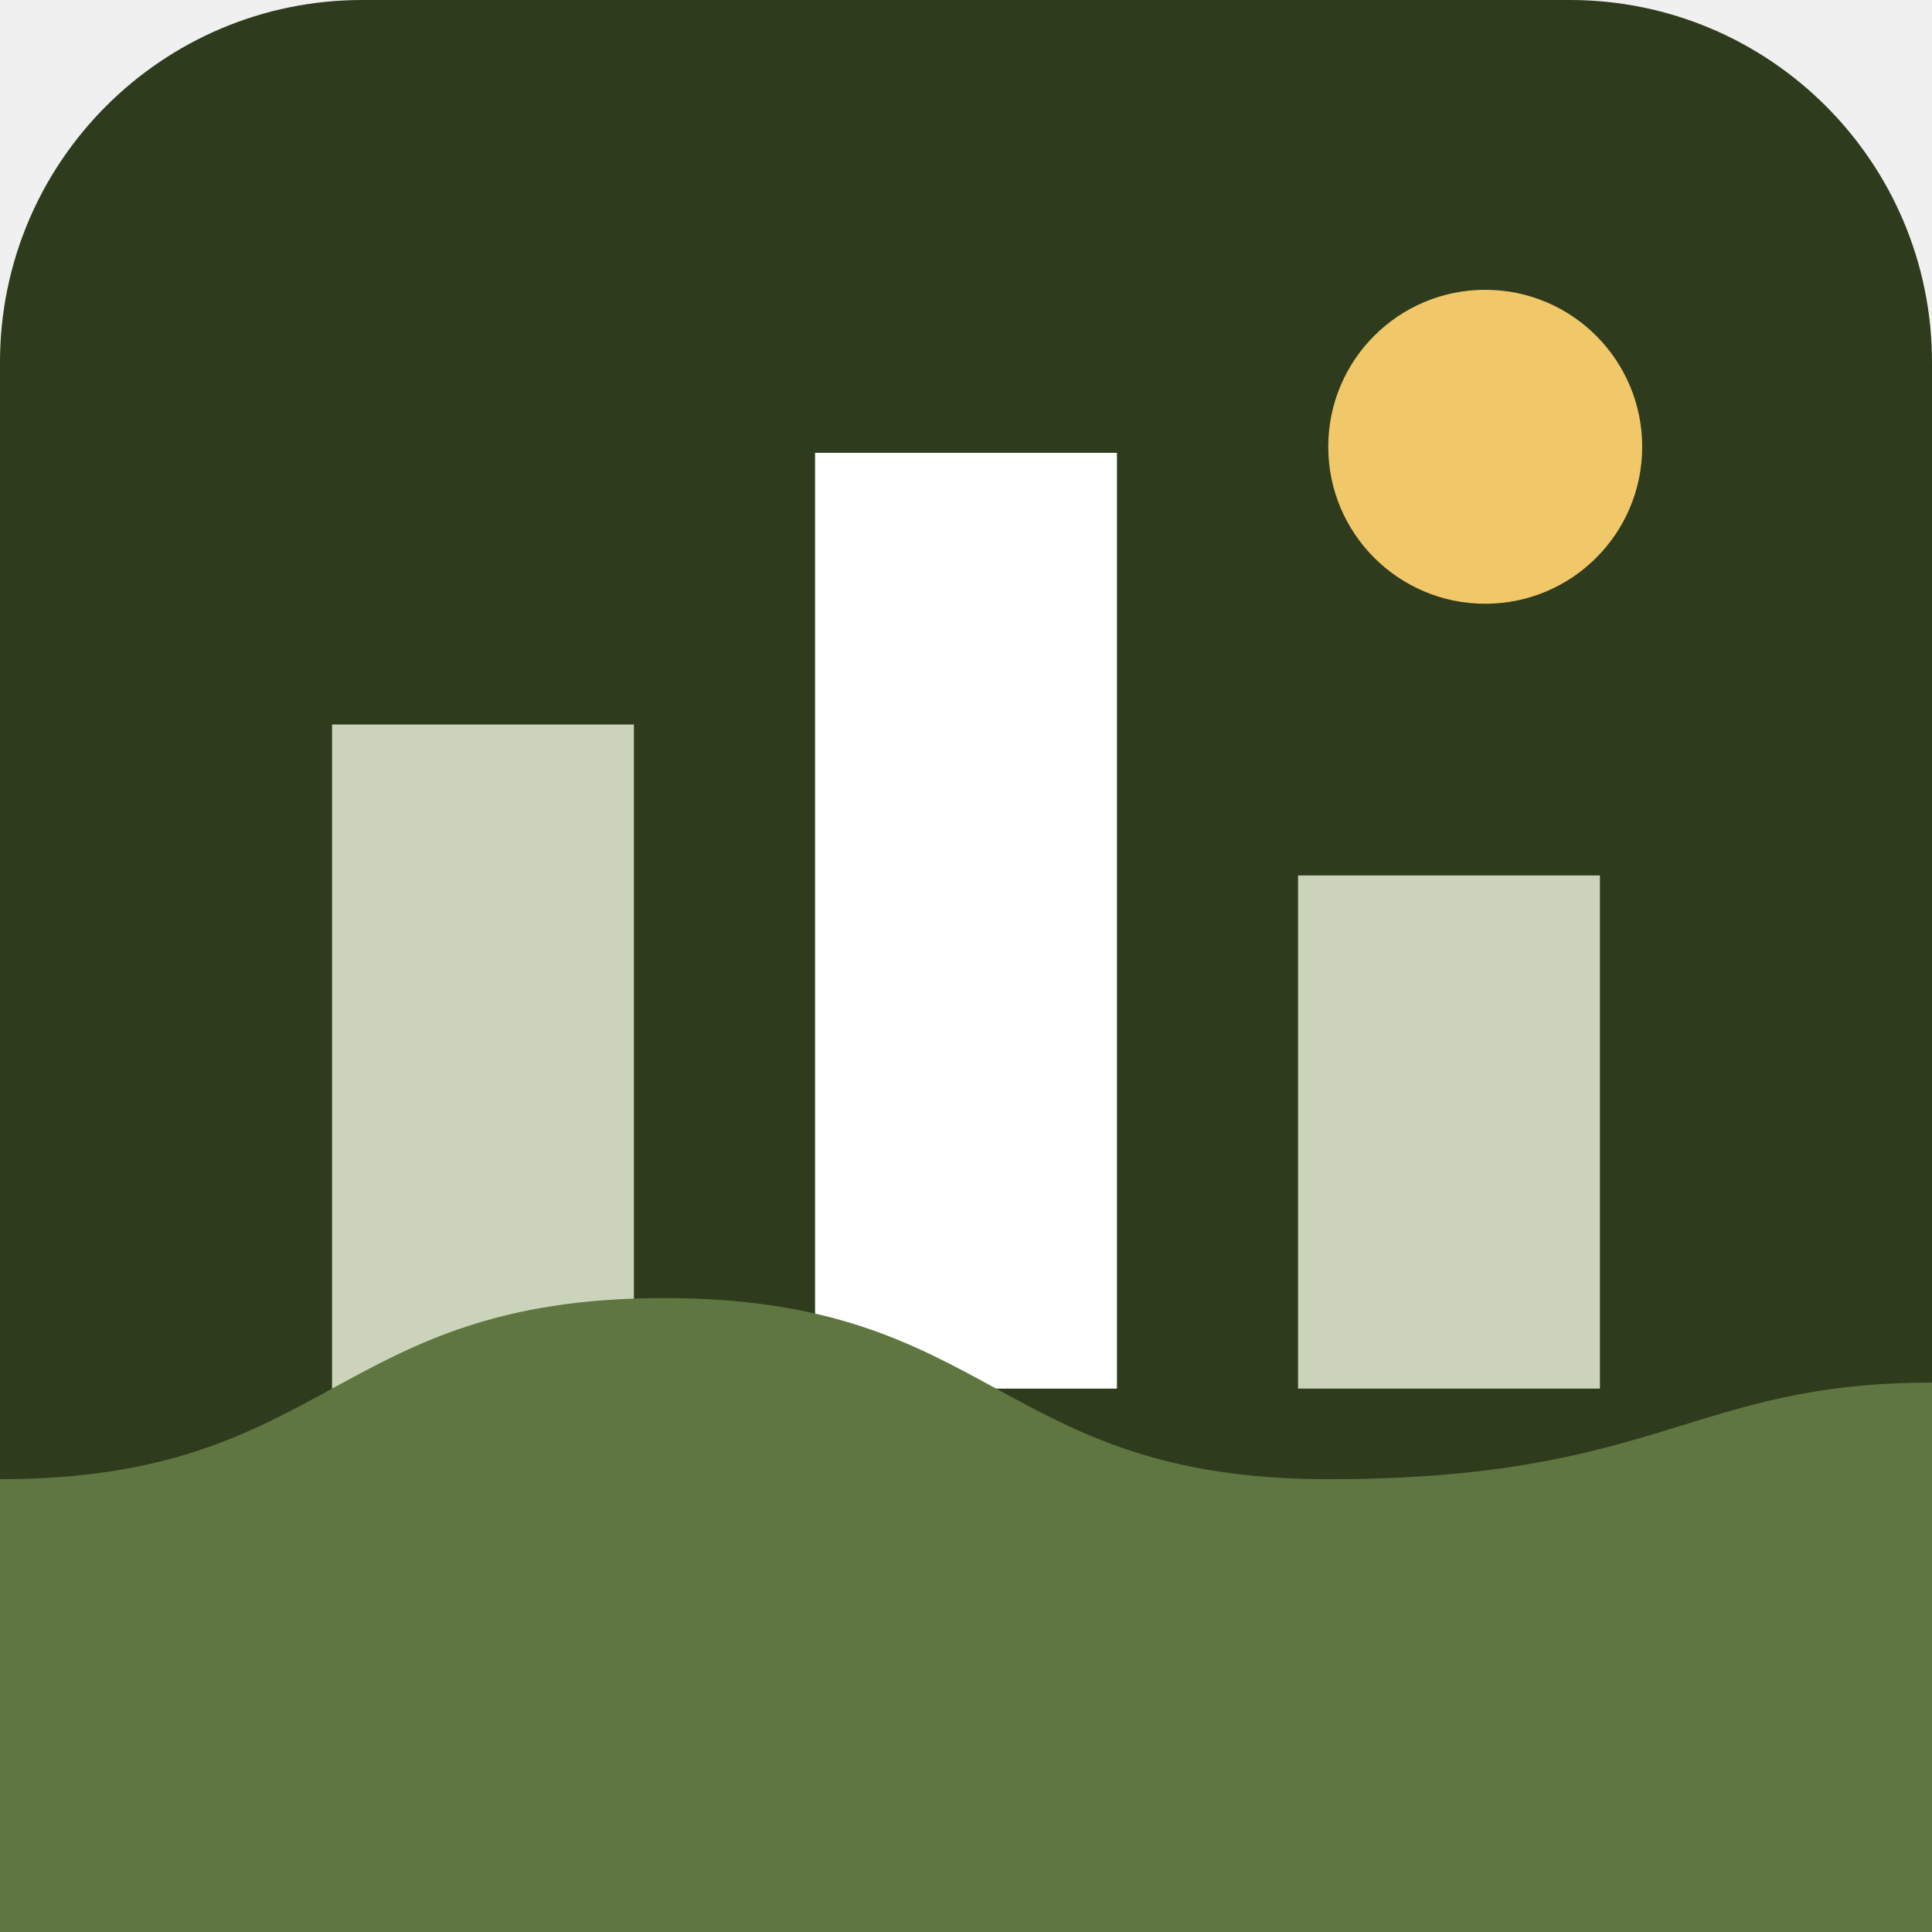
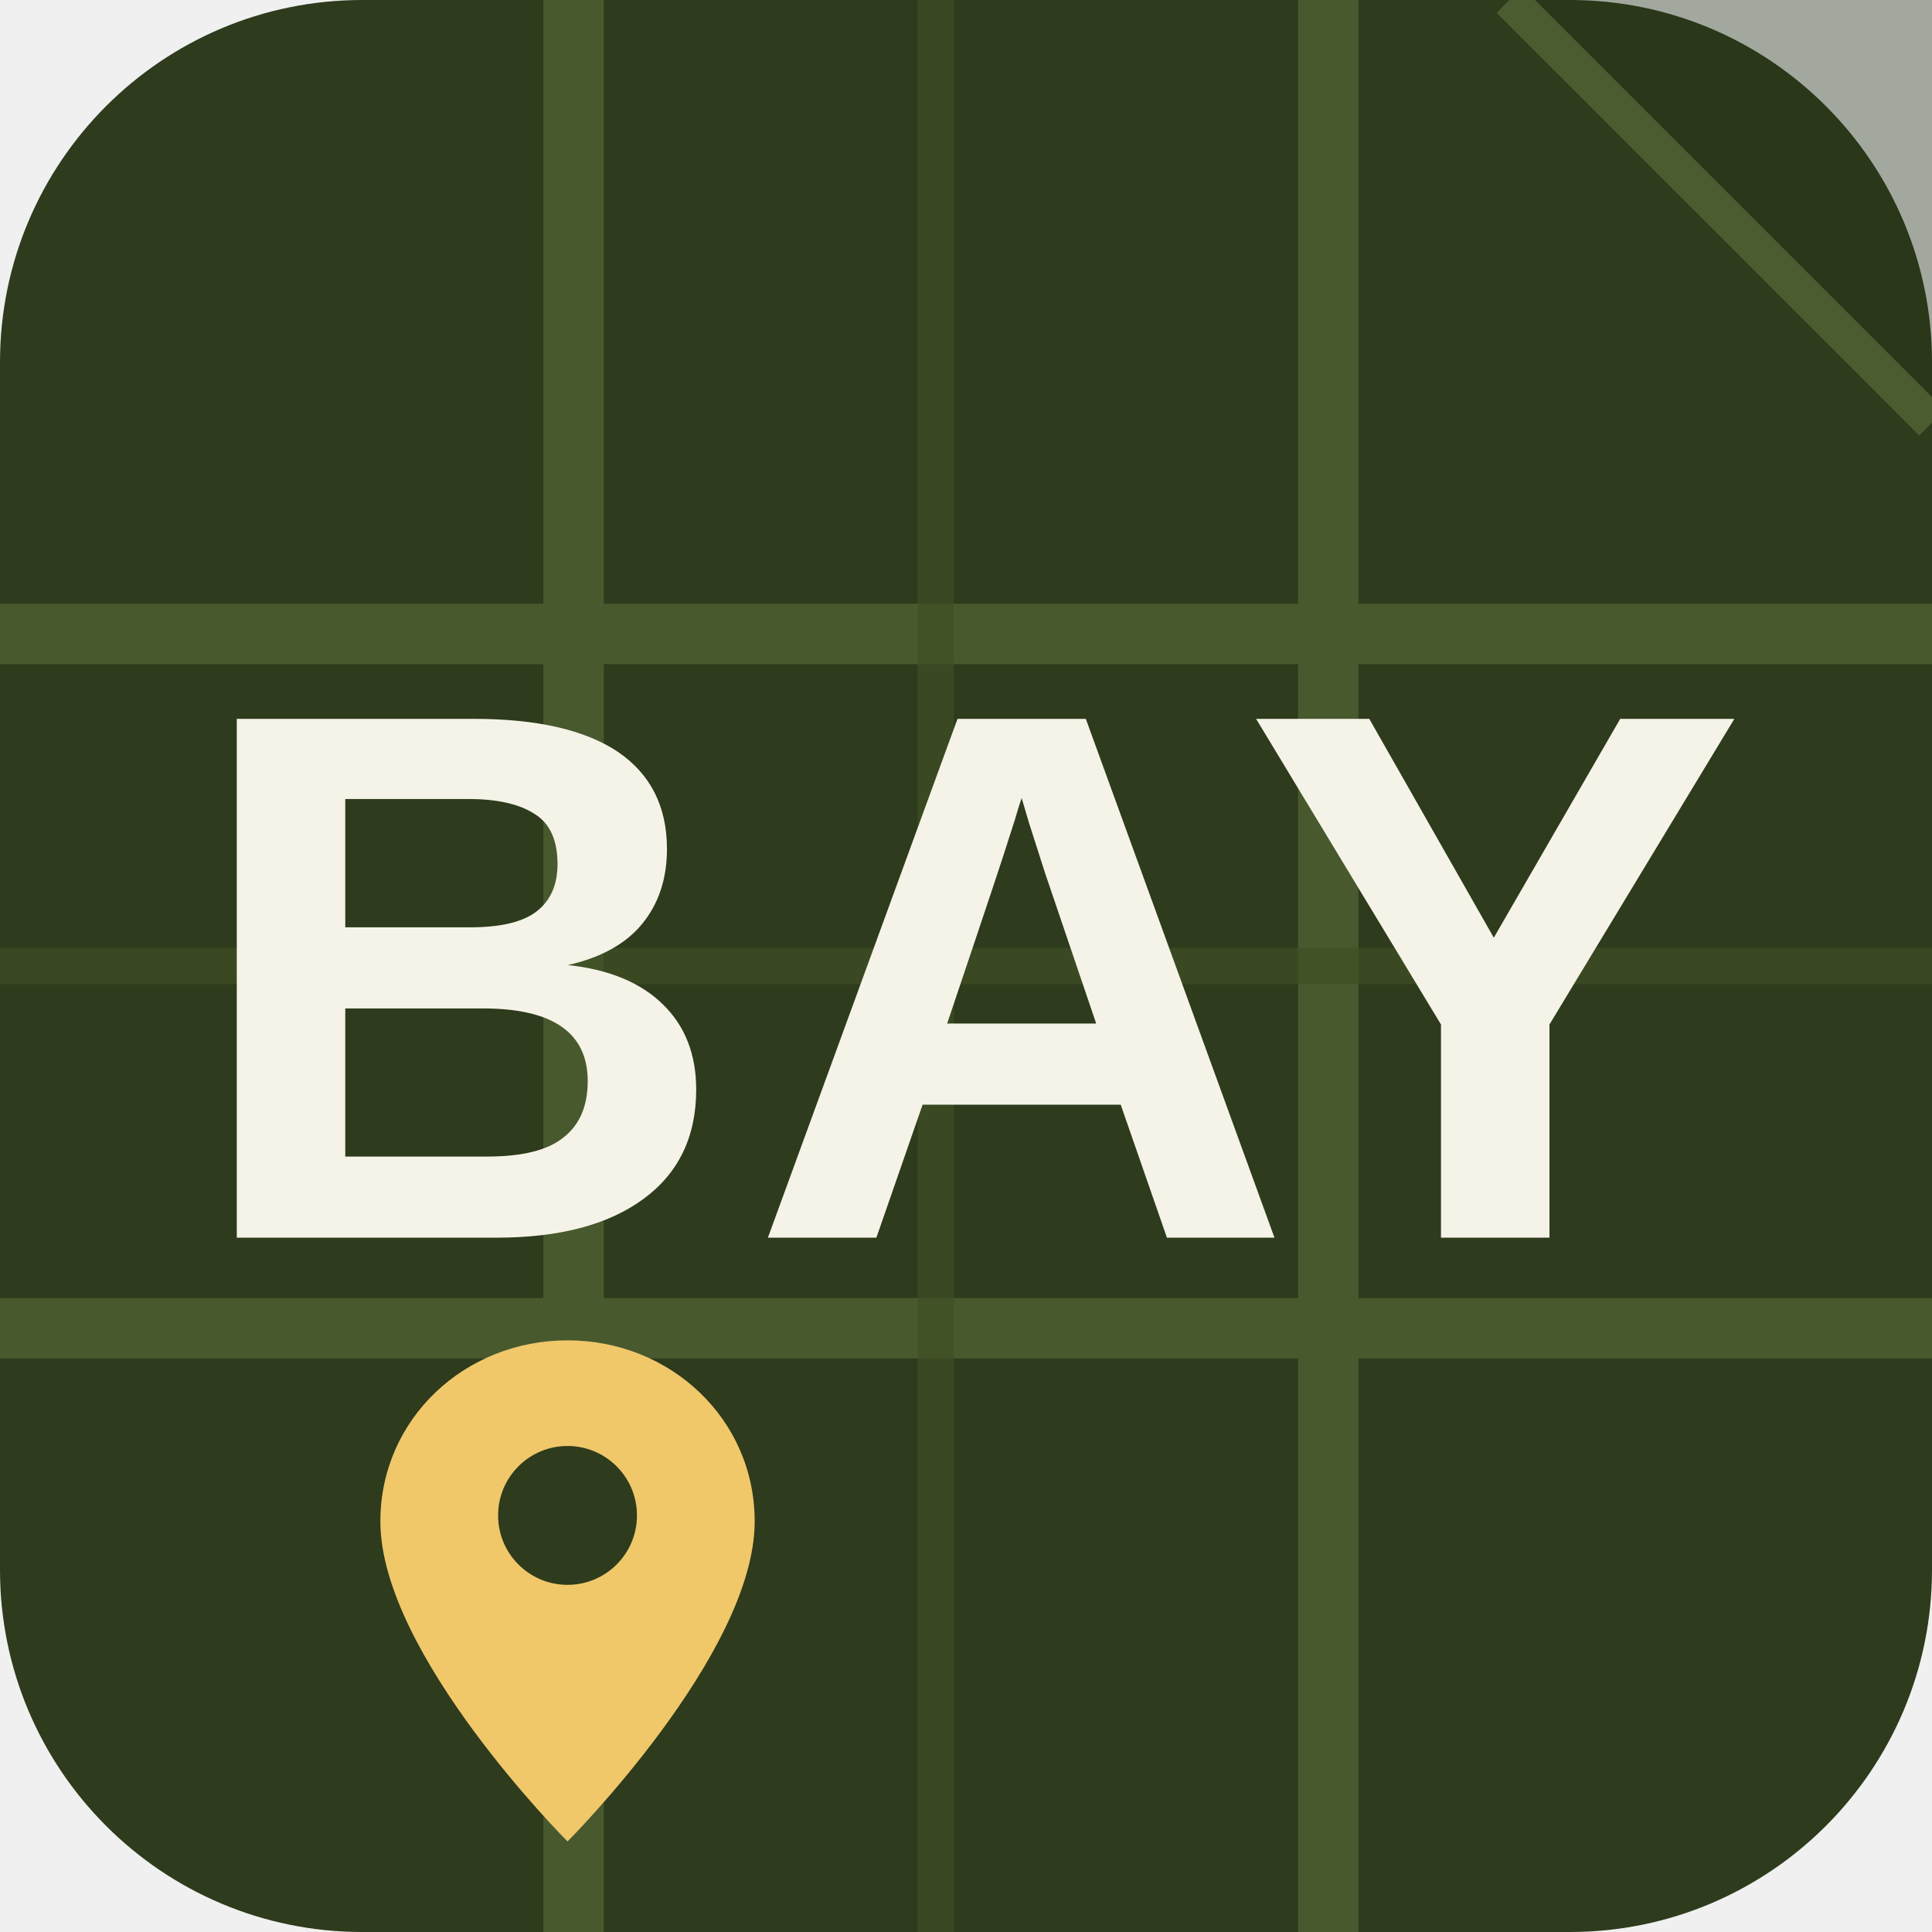
<svg xmlns="http://www.w3.org/2000/svg" viewBox="0 0 32 32" role="img" aria-label="The Bay Civic Dashboard">
  <rect width="32" height="32" rx="6" fill="#2E3B1C" />
-   <circle cx="24.6" cy="7.4" r="2.6" fill="#F0C86A" />
-   <rect x="5.5" y="12" width="5" height="11" fill="#CBD4BA" />
-   <rect x="13.5" y="7.5" width="5" height="15.5" fill="#FFFFFF" />
-   <rect x="21.5" y="14.5" width="5" height="8.5" fill="#CBD4BA" />
-   <path d="M0 24.5c5.5 0 5.5-3 11-3s5.5 3 11 3 6-1.6 10-1.6V32H0z" fill="#5F7640" />
+   <g stroke="#4A5C30" stroke-width="1" opacity="0.9">
+     <path d="M0 10.5H32" />
+     <path d="M0 22H32" />
+     <path d="M9.5 0V32" />
+     <path d="M22 0V32" />
+   </g>
+   <g stroke="#3E4F24" stroke-width="0.6" opacity="0.7">
+     <path d="M0 16H32" />
+     <path d="M15.5 0V32" />
+   </g>
+   <path d="M25 0H32V7L25 0Z" fill="#24301660" />
+   <path d="M25 0L32 7" stroke="#4A5C30" stroke-width="0.6" />
+   <text x="16" y="20.5" text-anchor="middle" font-family="Arial, Helvetica, sans-serif" font-weight="800" font-size="12.5" letter-spacing="0.3" fill="#F5F3E7">BAY</text>
+   <path d="M6.3 25.2c0-1.7 1.4-3 3.1-3s3.1 1.3 3.1 3c0 2.2-3.1 5.3-3.1 5.3s-3.1-3.1-3.1-5.3Z" fill="#F0C86A" />
+   <circle cx="9.4" cy="25.1" r="1.15" fill="#2E3B1C" />
</svg>
